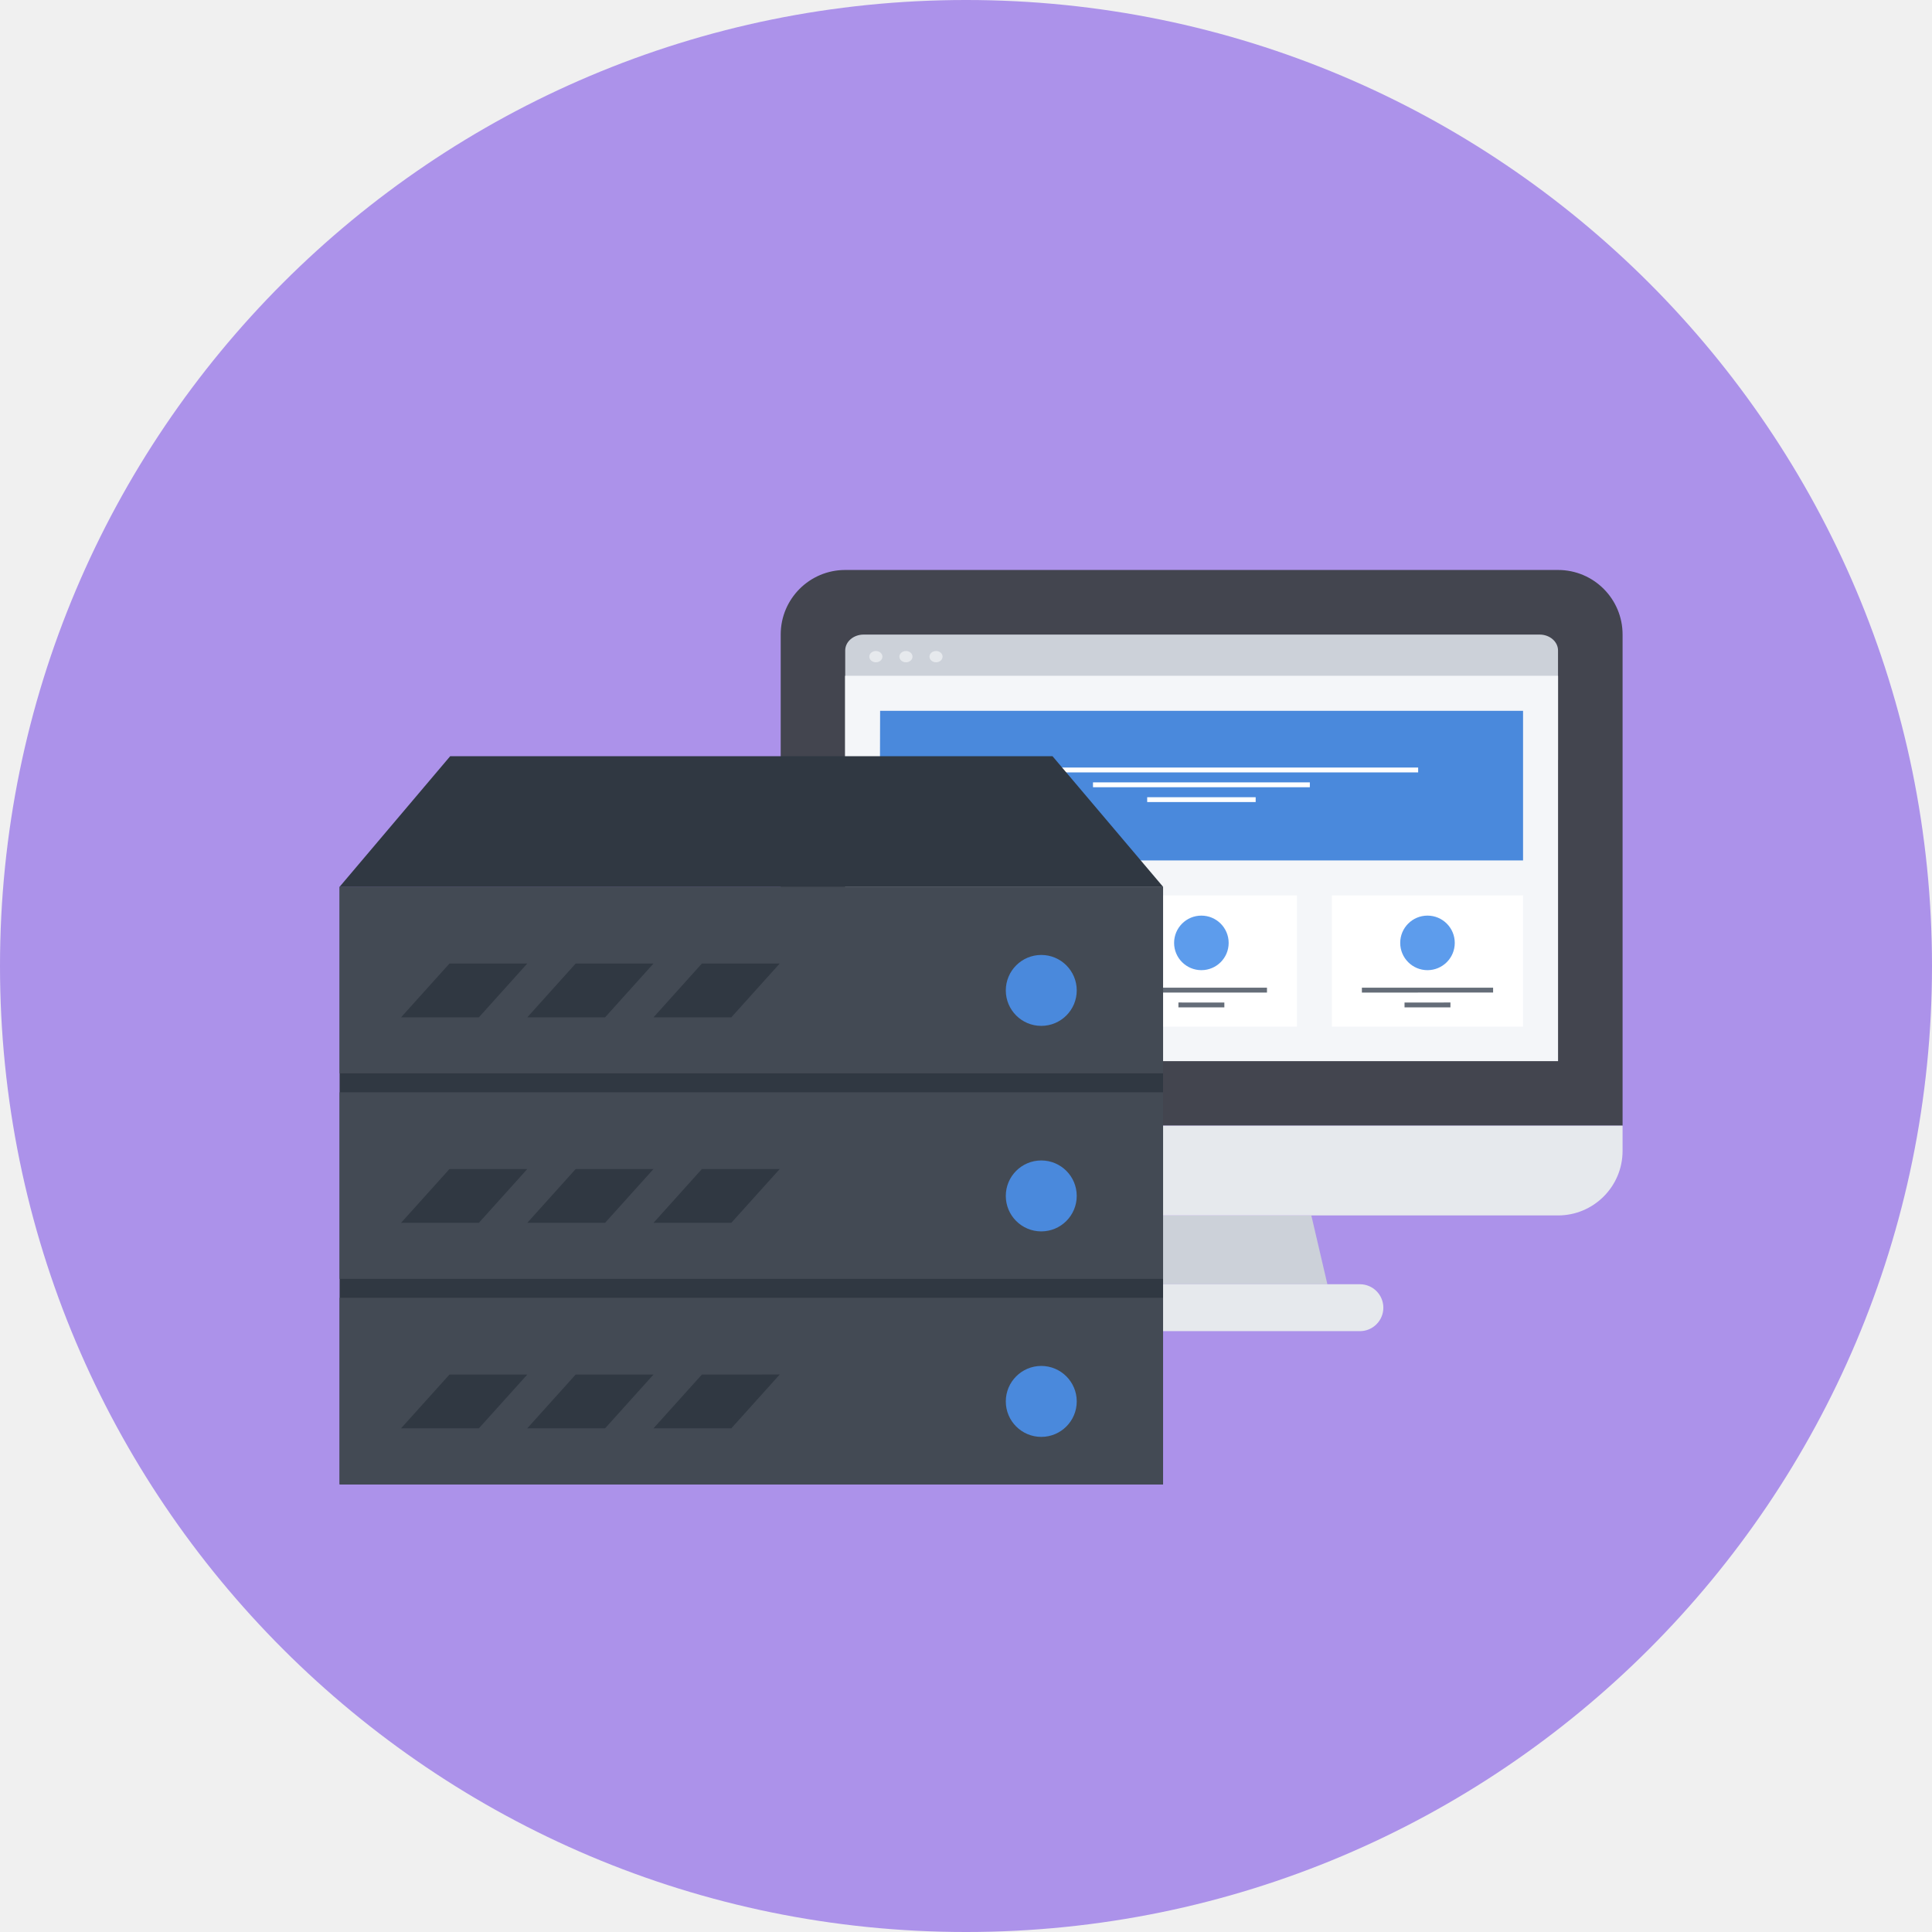
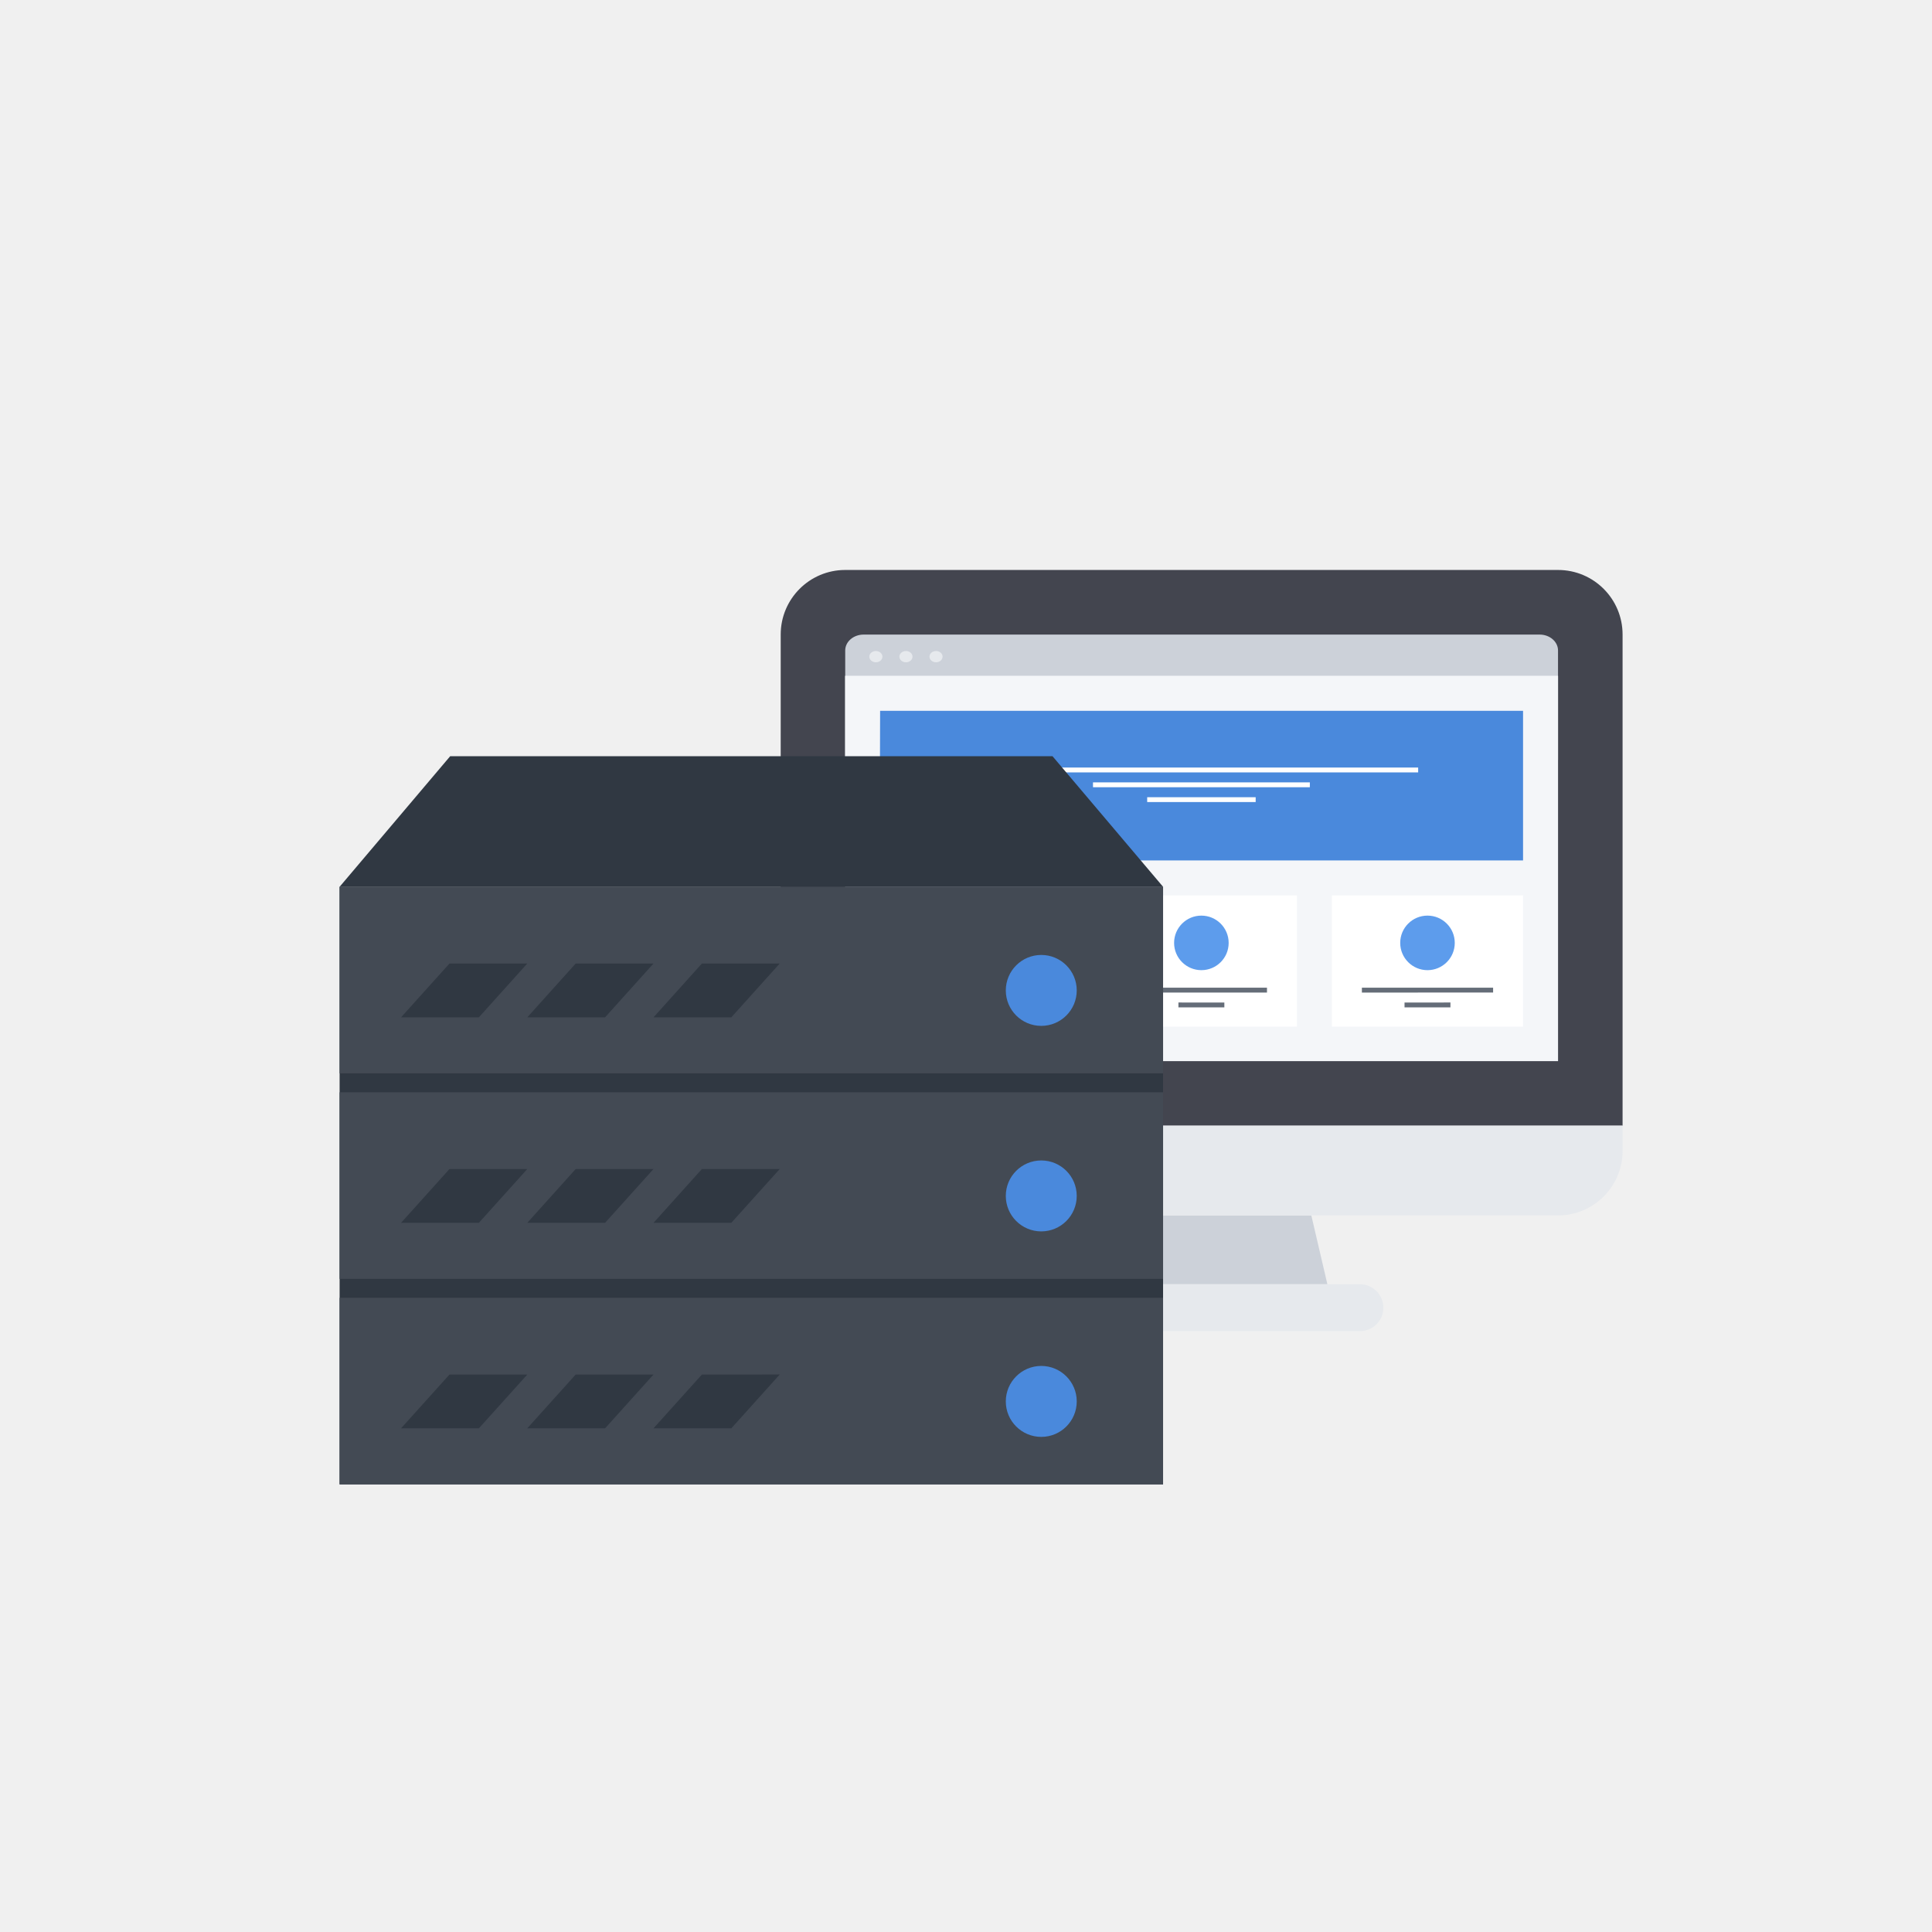
<svg xmlns="http://www.w3.org/2000/svg" enable-background="new 0 0 512 512" height="512px" id="Слой_1" version="1.1" viewBox="0 0 512 512" width="512px" xml:space="preserve">
  <defs id="defs125" />
  <g id="Hosting_1_">
-     <path d="M512,256.001c0,141.383-114.617,256-256,256c-141.391,0-256-114.617-256-256   C0,114.614,114.609-0.001,256-0.001C397.383-0.001,512,114.614,512,256.001z" fill="#AC92EA" id="path4" />
    <g id="Hosting">
      <g id="g7">
        <path d="M430,298.31V168.153c0-9.453-7.66-17.107-17.109-17.105H223.992c-9.441,0-17.098,7.656-17.098,17.107     l-0.004,130.158L430,298.31z" fill="#43454F" id="path9" />
        <g id="g11">
          <path d="M412.891,201.226c0,2.32-2.184,4.18-4.883,4.18H228.875c-2.695,0-4.883-1.879-4.883-4.203v-28.826      c0-2.326,2.188-4.209,4.883-4.209h179.137c2.695,0,4.879,1.885,4.879,4.211V201.226z" fill="#CCD1D9" id="path13" />
          <rect fill="#E5E8EC" height="102.088" width="188.898" x="223.992" y="179.114" id="rect15" />
          <path d="M232.113,172.521c-0.957-0.004-1.73,0.674-1.734,1.5c0.004,0.824,0.781,1.496,1.734,1.494      c0.957,0,1.738-0.67,1.738-1.494C233.852,173.194,233.07,172.521,232.113,172.521z" fill="#E6E9ED" id="path17" />
          <path d="M240.09,172.521c-0.957-0.002-1.738,0.676-1.738,1.498c0,0.824,0.777,1.498,1.738,1.496      c0.957,0,1.734-0.67,1.734-1.492C241.824,173.194,241.047,172.521,240.09,172.521z" fill="#E6E9ED" id="path19" />
          <path d="M248.063,172.521c-0.957,0-1.734,0.674-1.734,1.498c0,0.822,0.777,1.496,1.734,1.496      c0.957,0.002,1.734-0.674,1.73-1.494C249.797,173.194,249.02,172.517,248.063,172.521z" fill="#E6E9ED" id="path21" />
        </g>
        <polygon fill="#CCD1D9" points="351.77,340.337 285.121,340.337 289.375,322.103 347.516,322.103    " id="polygon23" />
        <path d="M206.891,298.313l0.004,6.684c0,9.449,7.656,17.105,17.098,17.105h188.898     c9.449-0.004,17.109-7.664,17.109-17.109v-6.684L206.891,298.313z" fill="#E6E9ED" id="path25" />
        <path d="M276.504,352.767c-3.434-0.008-6.215-2.789-6.219-6.215l0,0c0.004-3.434,2.785-6.215,6.215-6.215h83.887     c3.43,0,6.215,2.785,6.215,6.215l0,0c0,3.426-2.781,6.215-6.219,6.215H276.504z" fill="#E6E9ED" id="path27" />
        <rect fill="#EC5564" height="4.23" width="37.656" x="328.453" y="219.066" id="rect29" />
        <rect fill="#F4F6F9" height="102.088" width="188.898" x="223.992" y="179.116" id="rect31" />
        <g id="g33">
          <polygon fill="#4A89DC" points="233.238,188.378 233.129,228.028 403.625,228.028 403.625,188.38     " id="polygon35" />
          <rect fill="#FFFFFF" height="1.287" width="114.875" x="260.953" y="203.408" id="rect37" />
          <rect fill="#FFFFFF" height="1.287" width="57.465" x="289.656" y="207.338" id="rect39" />
          <rect fill="#FFFFFF" height="1.281" width="28.75" x="304.016" y="211.27" id="rect41" />
        </g>
        <g id="g43">
          <rect fill="#FFFFFF" height="34.773" width="50.652" x="352.973" y="237.29" id="rect45" />
          <circle cx="378.299" cy="249.876" fill="#5D9CEC" r="7.229" id="circle47" />
          <polygon fill="#656D78" points="395.688,263.036 360.914,263.04 360.914,261.747 395.688,261.751     " id="polygon49" />
          <polygon fill="#656D78" points="384.379,266.966 372.215,266.962 372.215,265.677 384.383,265.673     " id="polygon51" />
        </g>
        <g id="g53">
          <rect fill="#FFFFFF" height="34.773" width="50.656" x="293.051" y="237.288" id="rect55" />
          <path d="M325.609,249.88c0,3.996-3.238,7.223-7.23,7.223s-7.23-3.234-7.23-7.227s3.238-7.23,7.227-7.227      C322.371,242.649,325.605,245.884,325.609,249.88z" fill="#5D9CEC" id="path57" />
          <rect fill="#656D78" height="1.293" width="34.77" x="300.992" y="261.747" id="rect59" />
          <polygon fill="#656D78" points="324.465,266.966 312.293,266.966 312.297,265.673 324.465,265.681     " id="polygon61" />
        </g>
        <g id="g63">
          <rect fill="#FFFFFF" height="34.773" width="50.656" x="233.129" y="237.288" id="rect65" />
          <path d="M265.688,249.88c0,3.996-3.242,7.223-7.23,7.223c-3.992,0-7.23-3.234-7.23-7.227s3.238-7.23,7.227-7.227      C262.449,242.649,265.684,245.884,265.688,249.88z" fill="#5D9CEC" id="path67" />
          <rect fill="#656D78" height="1.293" width="34.77" x="241.07" y="261.747" id="rect69" />
          <polygon fill="#656D78" points="264.543,266.966 252.371,266.966 252.375,265.673 264.543,265.681     " id="polygon71" />
        </g>
      </g>
      <g id="g73">
        <rect fill="#303842" height="158.359" width="218.227" x="90" y="235.009" id="rect75" />
        <g id="g77">
          <rect fill="#434A54" height="49.438" width="218.227" x="89.998" y="343.931" id="rect79" />
          <g id="g81">
            <polygon fill="#303842" points="126.906,378.524 106.285,378.521 119.113,364.267 139.738,364.267      " id="polygon83" />
            <polygon fill="#303842" points="160.355,378.524 139.734,378.521 152.563,364.267 173.184,364.267      " id="polygon85" />
            <polygon fill="#303842" points="193.805,378.524 173.184,378.521 186.016,364.267 206.633,364.263      " id="polygon87" />
          </g>
          <path d="M285.348,371.392c0-5.191-4.215-9.398-9.398-9.406c-5.191,0.004-9.402,4.211-9.402,9.406      c-0.004,5.188,4.207,9.398,9.402,9.398C281.137,380.79,285.348,376.579,285.348,371.392z" fill="#4A89DC" id="path89" />
        </g>
        <g id="g91">
          <rect fill="#434A54" height="49.438" width="218.227" x="90" y="289.472" id="rect93" />
          <g id="g95">
            <polygon fill="#303842" points="126.906,324.06 106.285,324.06 119.117,309.802 139.738,309.802      " id="polygon97" />
            <polygon fill="#303842" points="160.352,324.06 139.738,324.056 152.566,309.802 173.184,309.802      " id="polygon99" />
            <polygon fill="#303842" points="193.805,324.056 173.188,324.06 186.016,309.802 206.637,309.802      " id="polygon101" />
          </g>
          <path d="M285.344,316.931c0.004-5.191-4.207-9.398-9.395-9.398c-5.191,0-9.402,4.203-9.402,9.398      s4.211,9.406,9.402,9.402C281.137,326.333,285.348,322.118,285.344,316.931z" fill="#4A89DC" id="path103" />
        </g>
        <polygon fill="#303842" points="278.93,200.405 119.301,200.405 90,235.009 308.227,235.009    " id="polygon105" />
        <g id="g107">
          <rect fill="#434A54" height="49.438" width="218.227" x="90" y="235.009" id="rect109" />
          <g id="g111">
            <polygon fill="#303842" points="126.906,269.603 106.285,269.603 119.117,255.345 139.734,255.345      " id="polygon113" />
            <polygon fill="#303842" points="160.355,269.603 139.738,269.603 152.566,255.345 173.184,255.345      " id="polygon115" />
            <polygon fill="#303842" points="193.805,269.603 173.188,269.603 186.012,255.345 206.633,255.345      " id="polygon117" />
          </g>
          <path d="M285.348,262.474c0-5.199-4.215-9.402-9.398-9.402c-5.191,0-9.402,4.211-9.402,9.402      c0,5.188,4.211,9.398,9.402,9.395C281.137,271.868,285.348,267.661,285.348,262.474z" fill="#4A89DC" id="path119" />
        </g>
      </g>
    </g>
  </g>
</svg>
